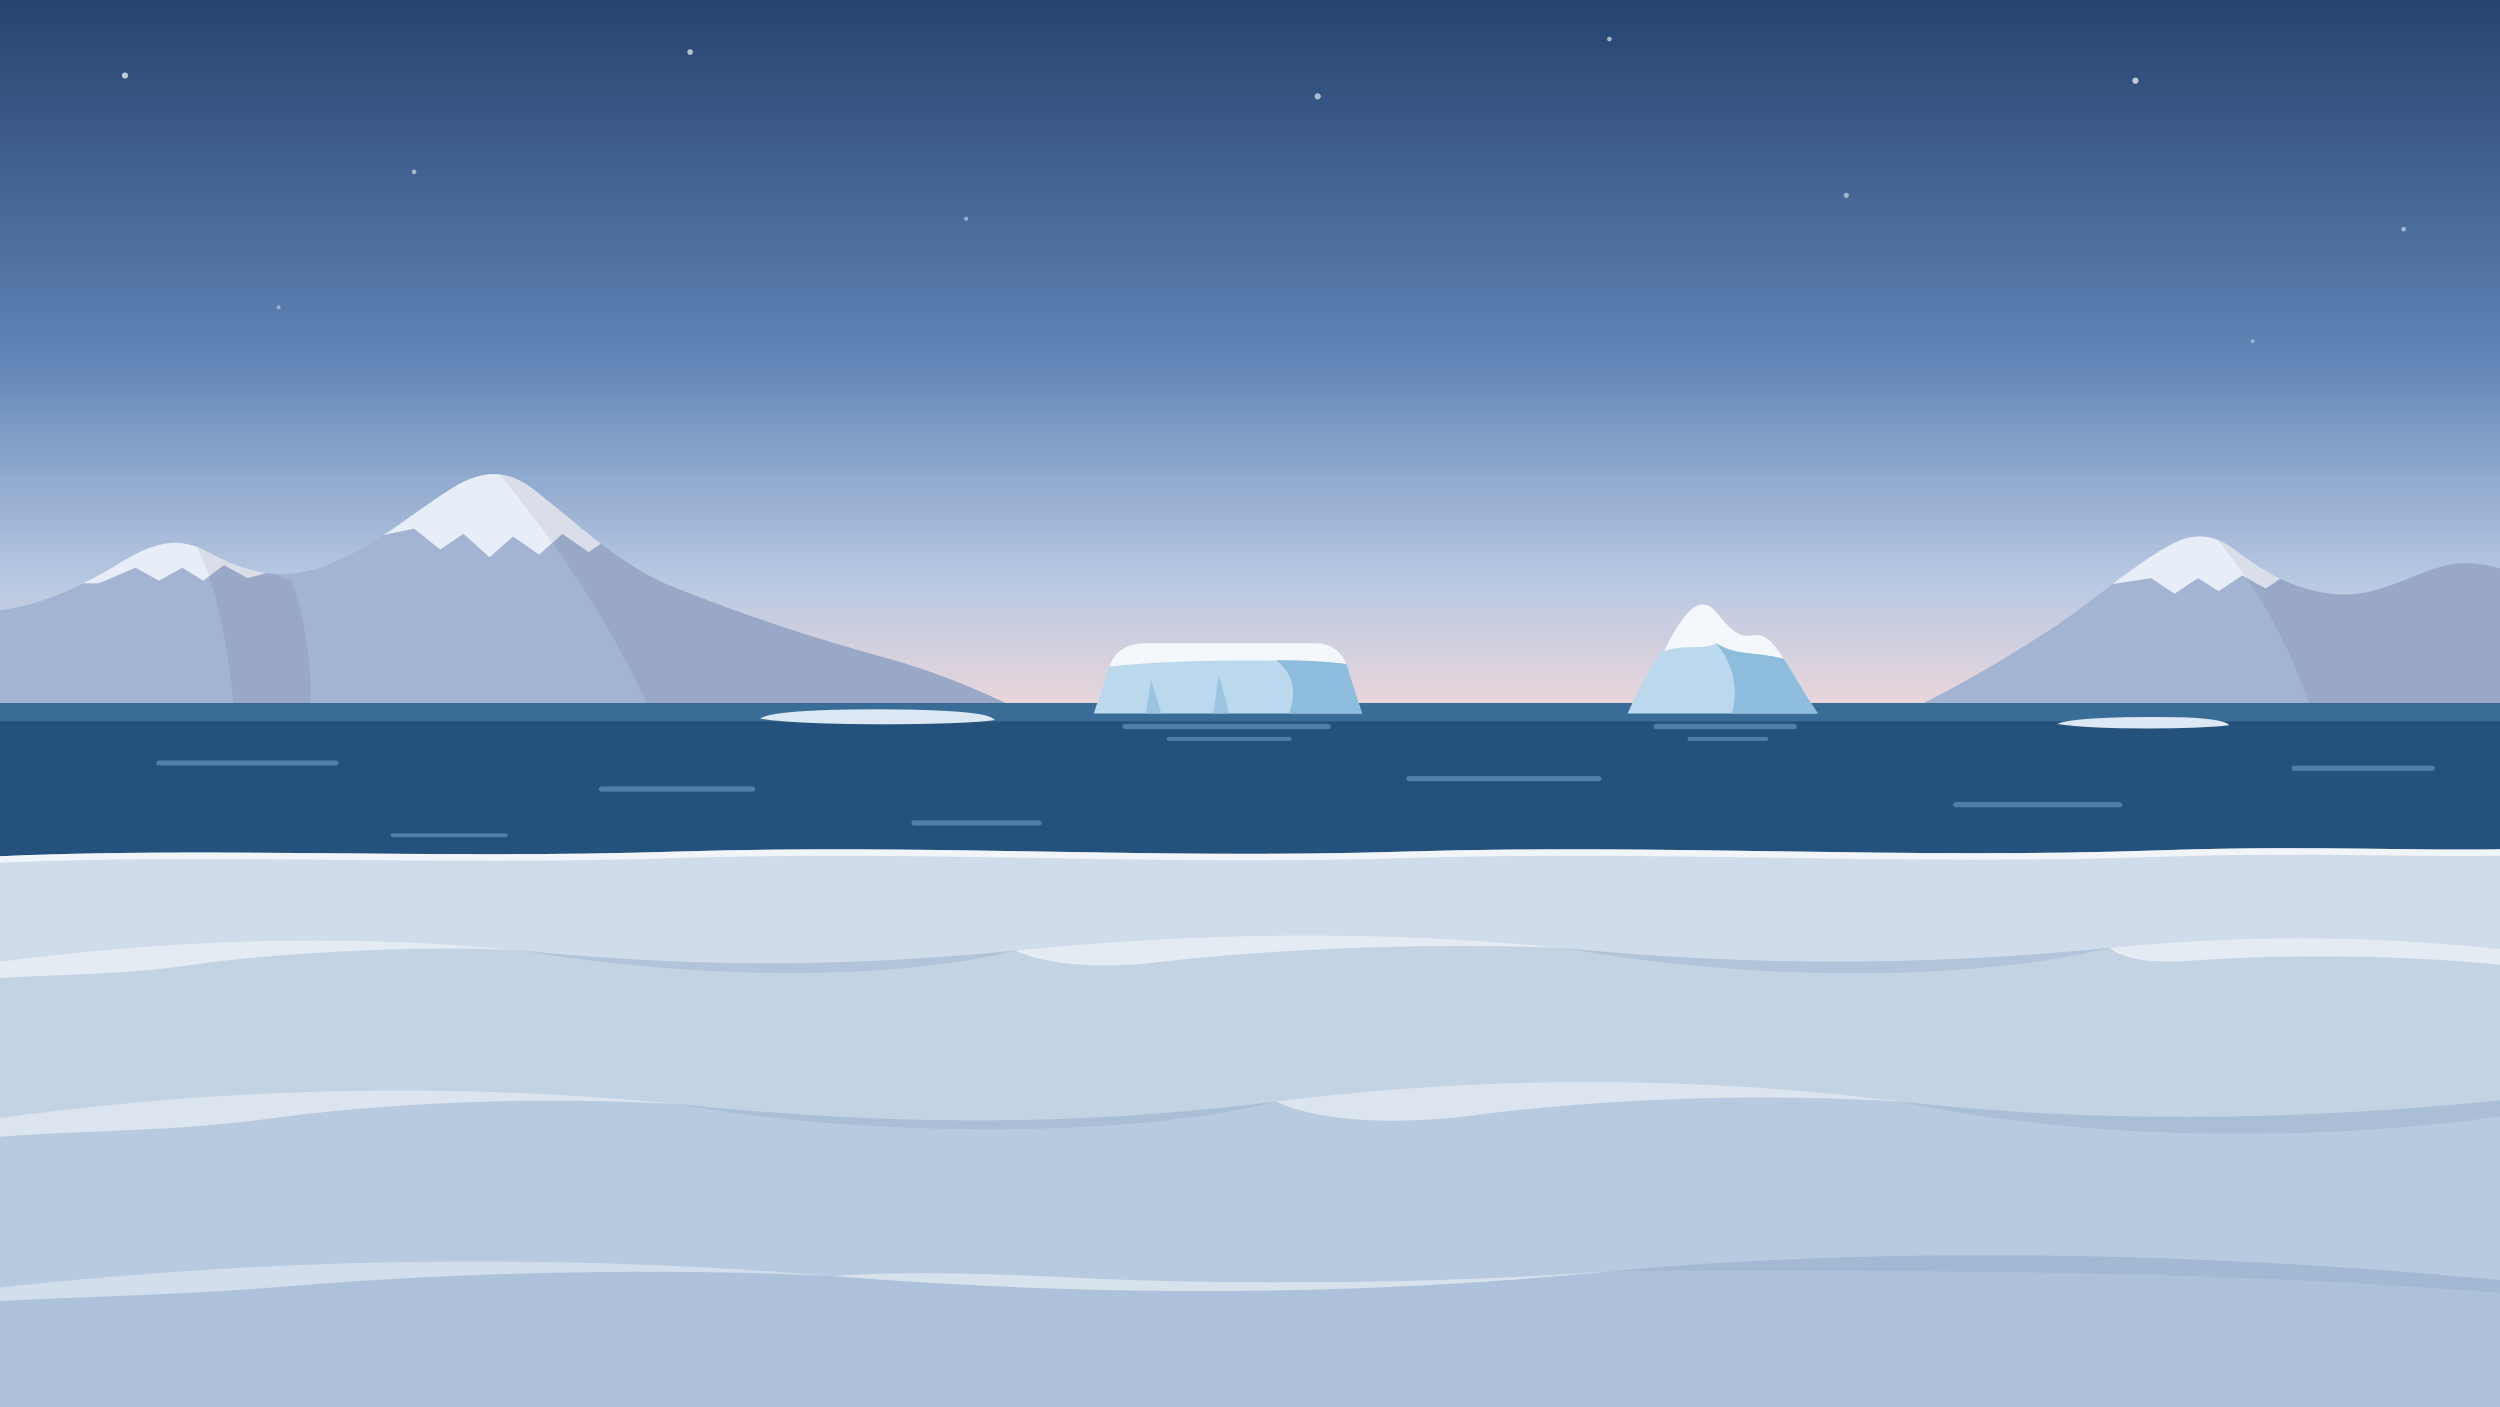
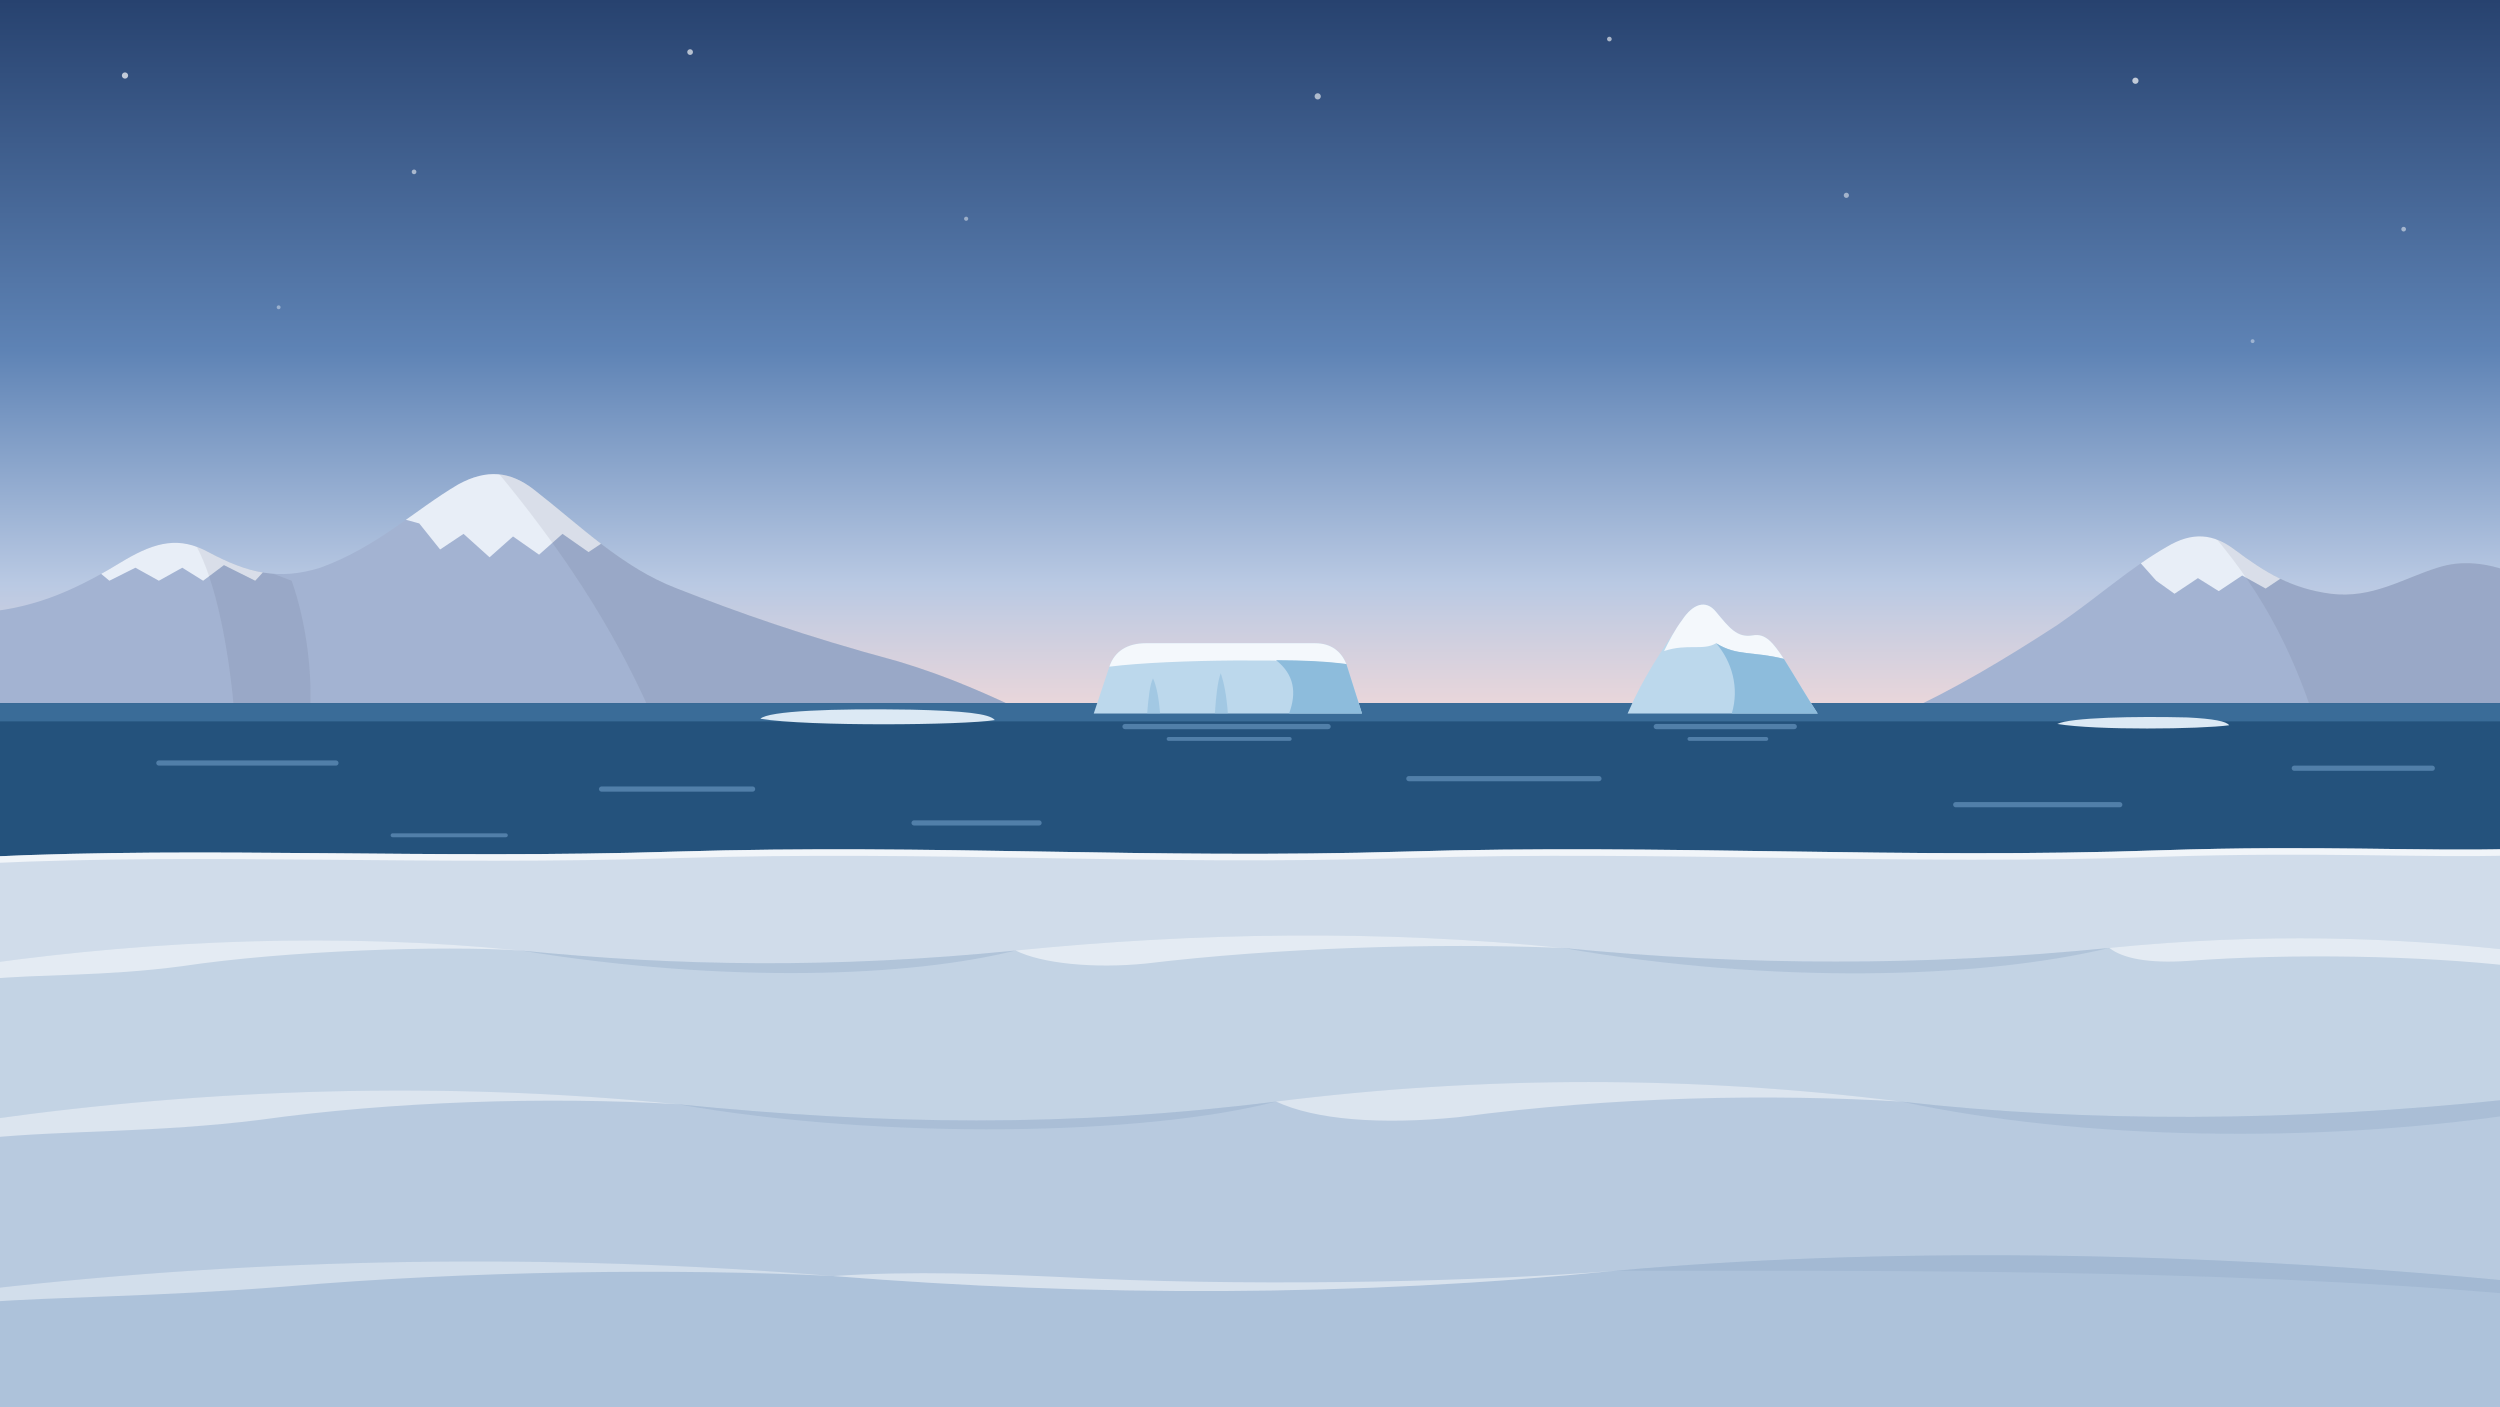
<svg xmlns="http://www.w3.org/2000/svg" viewBox="0 0 1920 1080" preserveAspectRatio="none">
  <defs>
    <linearGradient id="arctic-backdrop-sky" x1="0" y1="0" x2="0" y2="560" gradientUnits="userSpaceOnUse">
      <stop offset="0" stop-color="#27426f" />
      <stop offset="0.48" stop-color="#5e83b5" />
      <stop offset="0.8" stop-color="#b9c9e3" />
      <stop offset="1" stop-color="#f3d9d9" />
    </linearGradient>
  </defs>
  <rect x="0" y="0" width="1920" height="1080" fill="url(#arctic-backdrop-sky)" />
  <g fill="#ffffff">
    <circle cx="96" cy="58" r="2.4" opacity="0.7" />
    <circle cx="318" cy="132" r="1.8" opacity="0.55" />
    <circle cx="530" cy="40" r="2.2" opacity="0.65" />
    <circle cx="742" cy="168" r="1.6" opacity="0.45" />
    <circle cx="1012" cy="74" r="2.4" opacity="0.6" />
    <circle cx="1236" cy="30" r="1.8" opacity="0.6" />
    <circle cx="1418" cy="150" r="2" opacity="0.5" />
    <circle cx="1640" cy="62" r="2.4" opacity="0.7" />
    <circle cx="1846" cy="176" r="1.8" opacity="0.5" />
    <circle cx="214" cy="236" r="1.5" opacity="0.4" />
    <circle cx="1730" cy="262" r="1.5" opacity="0.4" />
  </g>
  <clipPath id="arctic-backdrop-range-west">
    <path d="M-10 548 L-10 470 C 30 466, 60 452, 96 430 C 120 416, 138 412, 160 424            C 190 440, 214 446, 246 436 C 290 420, 318 392, 352 372 C 374 360, 392 362, 410 376            C 446 404, 478 436, 520 452 C 566 470, 616 488, 690 508 C 730 520, 760 534, 790 548 Z" />
  </clipPath>
  <clipPath id="arctic-backdrop-range-east">
    <path d="M1460 548 C 1500 530, 1540 506, 1580 480 C 1612 458, 1636 436, 1664 420 C 1684 408, 1700 410, 1716 422            C 1740 440, 1760 452, 1790 456 C 1822 460, 1846 444, 1872 436 C 1890 430, 1910 432, 1930 440 L1930 548 Z" />
  </clipPath>
  <path d="M-10 548 L-10 470 C 30 466, 60 452, 96 430 C 120 416, 138 412, 160 424            C 190 440, 214 446, 246 436 C 290 420, 318 392, 352 372 C 374 360, 392 362, 410 376            C 446 404, 478 436, 520 452 C 566 470, 616 488, 690 508 C 730 520, 760 534, 790 548 Z" fill="#a3b3d2" />
  <g clip-path="url(#arctic-backdrop-range-west)">
-     <path d="M40 380 L220 380 L220 436 L190 444 L172 434 L156 446 L140 436 L122 446 L104 436 L76 448 L40 448 Z" fill="#e8eef7" />
-     <path d="M280 330 L500 330 L500 420 L470 412 L452 424 L432 410 L414 426 L394 412 L376 428 L356 410 L338 422 L318 406 L280 414 Z" fill="#e8eef7" />
+     <path d="M40 380 L220 380 L220 420 L196 446 L172 434 L156 446 L140 436 L122 446 L104 436 L84 446 L72 436 L40 420 Z" fill="#e8eef7" />
+     <path d="M280 330 L500 330 L500 420 L470 412 L452 424 L432 410 L414 426 L394 412 L376 428 L356 410 L338 422 L322 402 L300 396 Z" fill="#e8eef7" />
    <path d="M150 418 L224 446 C 236 480, 240 520, 238 548 L180 548 C 176 500, 166 446, 150 418 Z M380 360 C 430 420, 470 480, 500 548 L800 548 L800 360 Z" fill="#2b2b3a" opacity="0.08" />
  </g>
  <path d="M1460 548 C 1500 530, 1540 506, 1580 480 C 1612 458, 1636 436, 1664 420 C 1684 408, 1700 410, 1716 422            C 1740 440, 1760 452, 1790 456 C 1822 460, 1846 444, 1872 436 C 1890 430, 1910 432, 1930 440 L1930 548 Z" fill="#a3b3d2" />
  <g clip-path="url(#arctic-backdrop-range-east)">
-     <path d="M1600 380 L1780 380 L1780 448 L1758 440 L1740 452 L1722 442 L1704 454 L1688 444 L1670 456 L1652 444 L1600 452 Z" fill="#e8eef7" />
+     <path d="M1600 380 L1780 380 L1780 448 L1758 440 L1740 452 L1722 442 L1704 454 L1688 444 L1670 456 L1656 446 L1640 428 Z" fill="#e8eef7" />
    <path d="M1690 400 C 1736 450, 1760 500, 1776 548 L1940 548 L1940 400 Z" fill="#2b2b3a" opacity="0.08" />
  </g>
  <rect x="-10" y="540" width="1940" height="140" fill="#24527c" />
  <rect x="-10" y="540" width="1940" height="14" fill="#3a6c98" />
  <g>
    <path d="M840 548 L852 512 C 856 500, 866 494, 880 494 L1010 494 C 1022 494, 1030 500, 1034 510 L1046 548 Z" fill="#bcd8ec" />
    <path d="M852 512 C 856 500, 866 494, 880 494 L1010 494 C 1022 494, 1030 500, 1034 510 C 1000 506, 900 506, 852 512 Z" fill="#f4f8fc" />
    <path d="M980 507 C 1000 507, 1020 508, 1034 510 L1046 548 L990 548 C 996 532, 994 518, 980 507 Z" fill="#8dbcdc" />
-     <path d="M880 548 L884 522 L892 548 Z M932 548 L936 518 L944 548 Z" fill="#8dbcdc" opacity="0.7" />
+     <path d="M881 548 C 882 536, 883 526, 885.5 521 C 888 526, 890 536, 891 548 Z M933 548 C 934 534, 935 524, 937.5 517 C 940 524, 942 534, 943 548 Z" fill="#8dbcdc" opacity="0.55" />
  </g>
  <g>
    <path d="M1250 548 C 1262 520, 1276 500, 1292 476 C 1300 464, 1310 460, 1318 470 C 1328 482, 1334 490, 1346 488              C 1356 486, 1362 494, 1370 506 C 1380 522, 1388 536, 1396 548 Z" fill="#bcd8ec" />
    <path d="M1292 476 C 1300 464, 1310 460, 1318 470 C 1328 482, 1334 490, 1346 488 C 1356 486, 1362 494, 1370 506              C 1346 500, 1334 504, 1318 494 C 1308 500, 1296 494, 1278 500 C 1282 492, 1286 484, 1292 476 Z" fill="#f4f8fc" />
    <path d="M1318 494 C 1334 504, 1346 500, 1370 506 C 1380 522, 1388 536, 1396 548 L1330 548 C 1336 528, 1330 508, 1318 494 Z" fill="#8dbcdc" />
  </g>
  <path d="M584 552 C 590 546, 640 544, 700 545 C 740 546, 760 548, 764 553 C 740 557, 620 558, 584 552 Z" fill="#dce9f4" />
  <path d="M1580 556 C 1590 551, 1640 550, 1680 551 C 1700 552, 1710 554, 1712 557 C 1690 560, 1610 561, 1580 556 Z" fill="#dce9f4" />
  <g fill="#6f9cc6" opacity="0.6">
    <rect x="862" y="556" width="160" height="4" rx="2" />
    <rect x="896" y="566" width="96" height="3" rx="1.5" />
    <rect x="1270" y="556" width="110" height="4" rx="2" />
    <rect x="1296" y="566" width="62" height="3" rx="1.5" />
    <rect x="120" y="584" width="140" height="4" rx="2" />
    <rect x="460" y="604" width="120" height="4" rx="2" />
    <rect x="1080" y="596" width="150" height="4" rx="2" />
    <rect x="1500" y="616" width="130" height="4" rx="2" />
    <rect x="1760" y="588" width="110" height="4" rx="2" />
    <rect x="700" y="630" width="100" height="4" rx="2" />
    <rect x="300" y="640" width="90" height="3" rx="1.5" />
  </g>
  <path d="M-10 658 C 160 650, 330 660, 520 654 C 720 648, 880 660, 1080 654 C 1280 648, 1460 660, 1660 653            C 1780 649, 1860 654, 1930 652 L1930 1090 L-10 1090 Z" fill="#d0dcea" />
  <path d="M-10 658 C 160 650, 330 660, 520 654 C 720 648, 880 660, 1080 654 C 1280 648, 1460 660, 1660 653            C 1780 649, 1860 654, 1930 652 L1930 657 C 1860 659, 1780 654, 1660 658 C 1460 665, 1280 653, 1080 659            C 880 665, 720 653, 520 659 C 330 665, 160 655, -10 663 Z" fill="#ffffff" opacity="0.7" />
  <path d="M-10 740 C 120 722, 260 716, 400 730 C 520 742, 640 744, 780 730 C 920 716, 1060 714, 1200 728            C 1340 742, 1480 742, 1620 728 C 1740 716, 1840 720, 1930 730 L1930 1090 L-10 1090 Z" fill="#c3d3e4" />
  <path d="M-10 740 C 120 722, 260 716, 400 730 C 340 726, 220 730, 140 742 C 80 750, 30 748, -10 752 Z            M780 730 C 920 716, 1060 714, 1200 728 C 1100 724, 980 728, 880 740 C 840 744, 800 740, 780 730 Z            M1620 728 C 1740 716, 1840 720, 1930 730 L1930 742 C 1860 734, 1760 732, 1680 738 C 1650 740, 1630 736, 1620 728 Z" fill="#ffffff" opacity="0.55" />
  <path d="M-10 860 C 160 836, 340 830, 520 848 C 680 864, 820 866, 980 846 C 1140 826, 1300 826, 1460 846            C 1600 862, 1760 862, 1930 844 L1930 1090 L-10 1090 Z" fill="#b8cadf" />
  <path d="M-10 860 C 160 836, 340 830, 520 848 C 420 842, 300 846, 200 860 C 120 870, 50 868, -10 874 Z            M980 846 C 1140 826, 1300 826, 1460 846 C 1360 840, 1240 842, 1120 858 C 1060 864, 1010 860, 980 846 Z" fill="#ffffff" opacity="0.5" />
  <path d="M-10 990 C 200 966, 420 962, 640 980 C 840 996, 1040 996, 1240 976 C 1440 958, 1680 960, 1930 984            L1930 1090 L-10 1090 Z" fill="#adc2da" />
  <path d="M640 980 C 840 996, 1040 996, 1240 976 C 1140 984, 980 988, 840 982 C 760 978, 700 976, 640 980 Z            M-10 990 C 200 966, 420 962, 640 980 C 520 974, 360 976, 220 988 C 120 996, 40 996, -10 1000 Z" fill="#ffffff" opacity="0.45" />
  <g fill="#8ea8c6" opacity="0.35">
    <path d="M400 730 C 520 742, 640 744, 780 730 C 700 750, 560 756, 400 730 Z" />
    <path d="M1200 728 C 1340 742, 1480 742, 1620 728 C 1520 752, 1360 756, 1200 728 Z" />
    <path d="M520 848 C 680 864, 820 866, 980 846 C 880 872, 680 876, 520 848 Z" />
    <path d="M1460 846 C 1600 862, 1760 862, 1930 844 L1930 856 C 1780 878, 1600 876, 1460 846 Z" />
    <path d="M1240 976 C 1440 958, 1680 960, 1930 984 L1930 994 C 1700 974, 1440 976, 1240 976 Z" />
  </g>
</svg>
